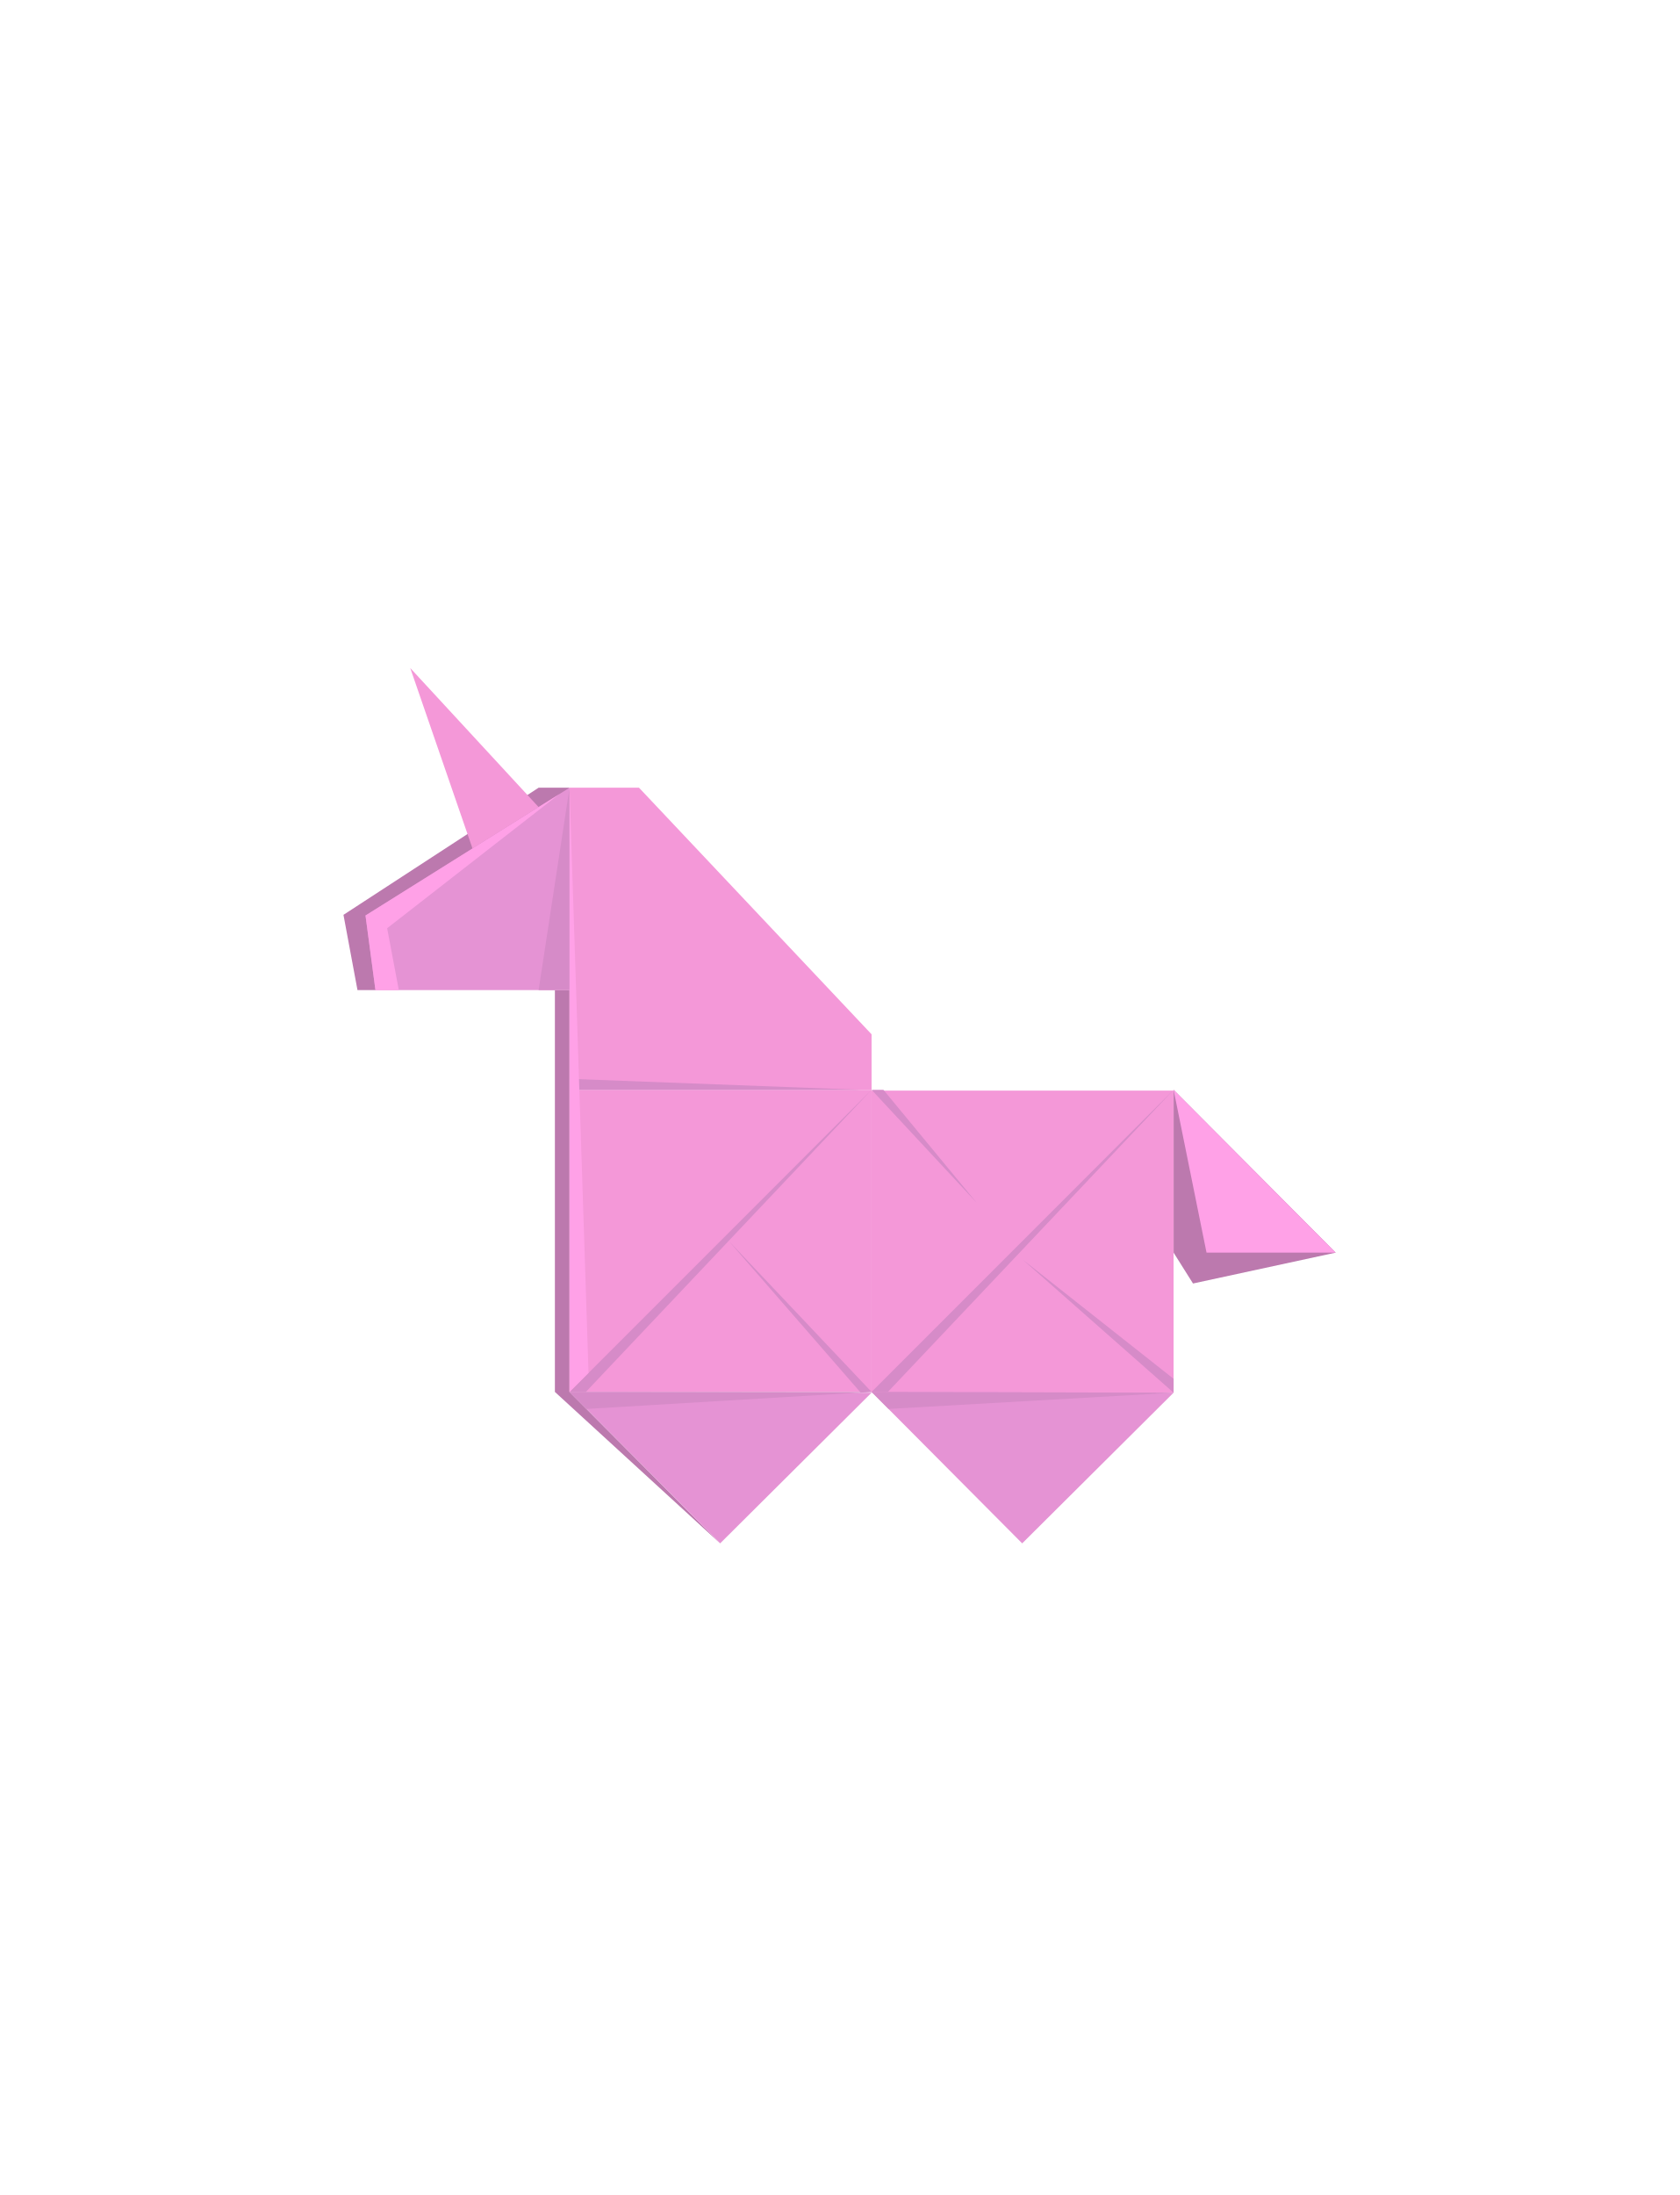
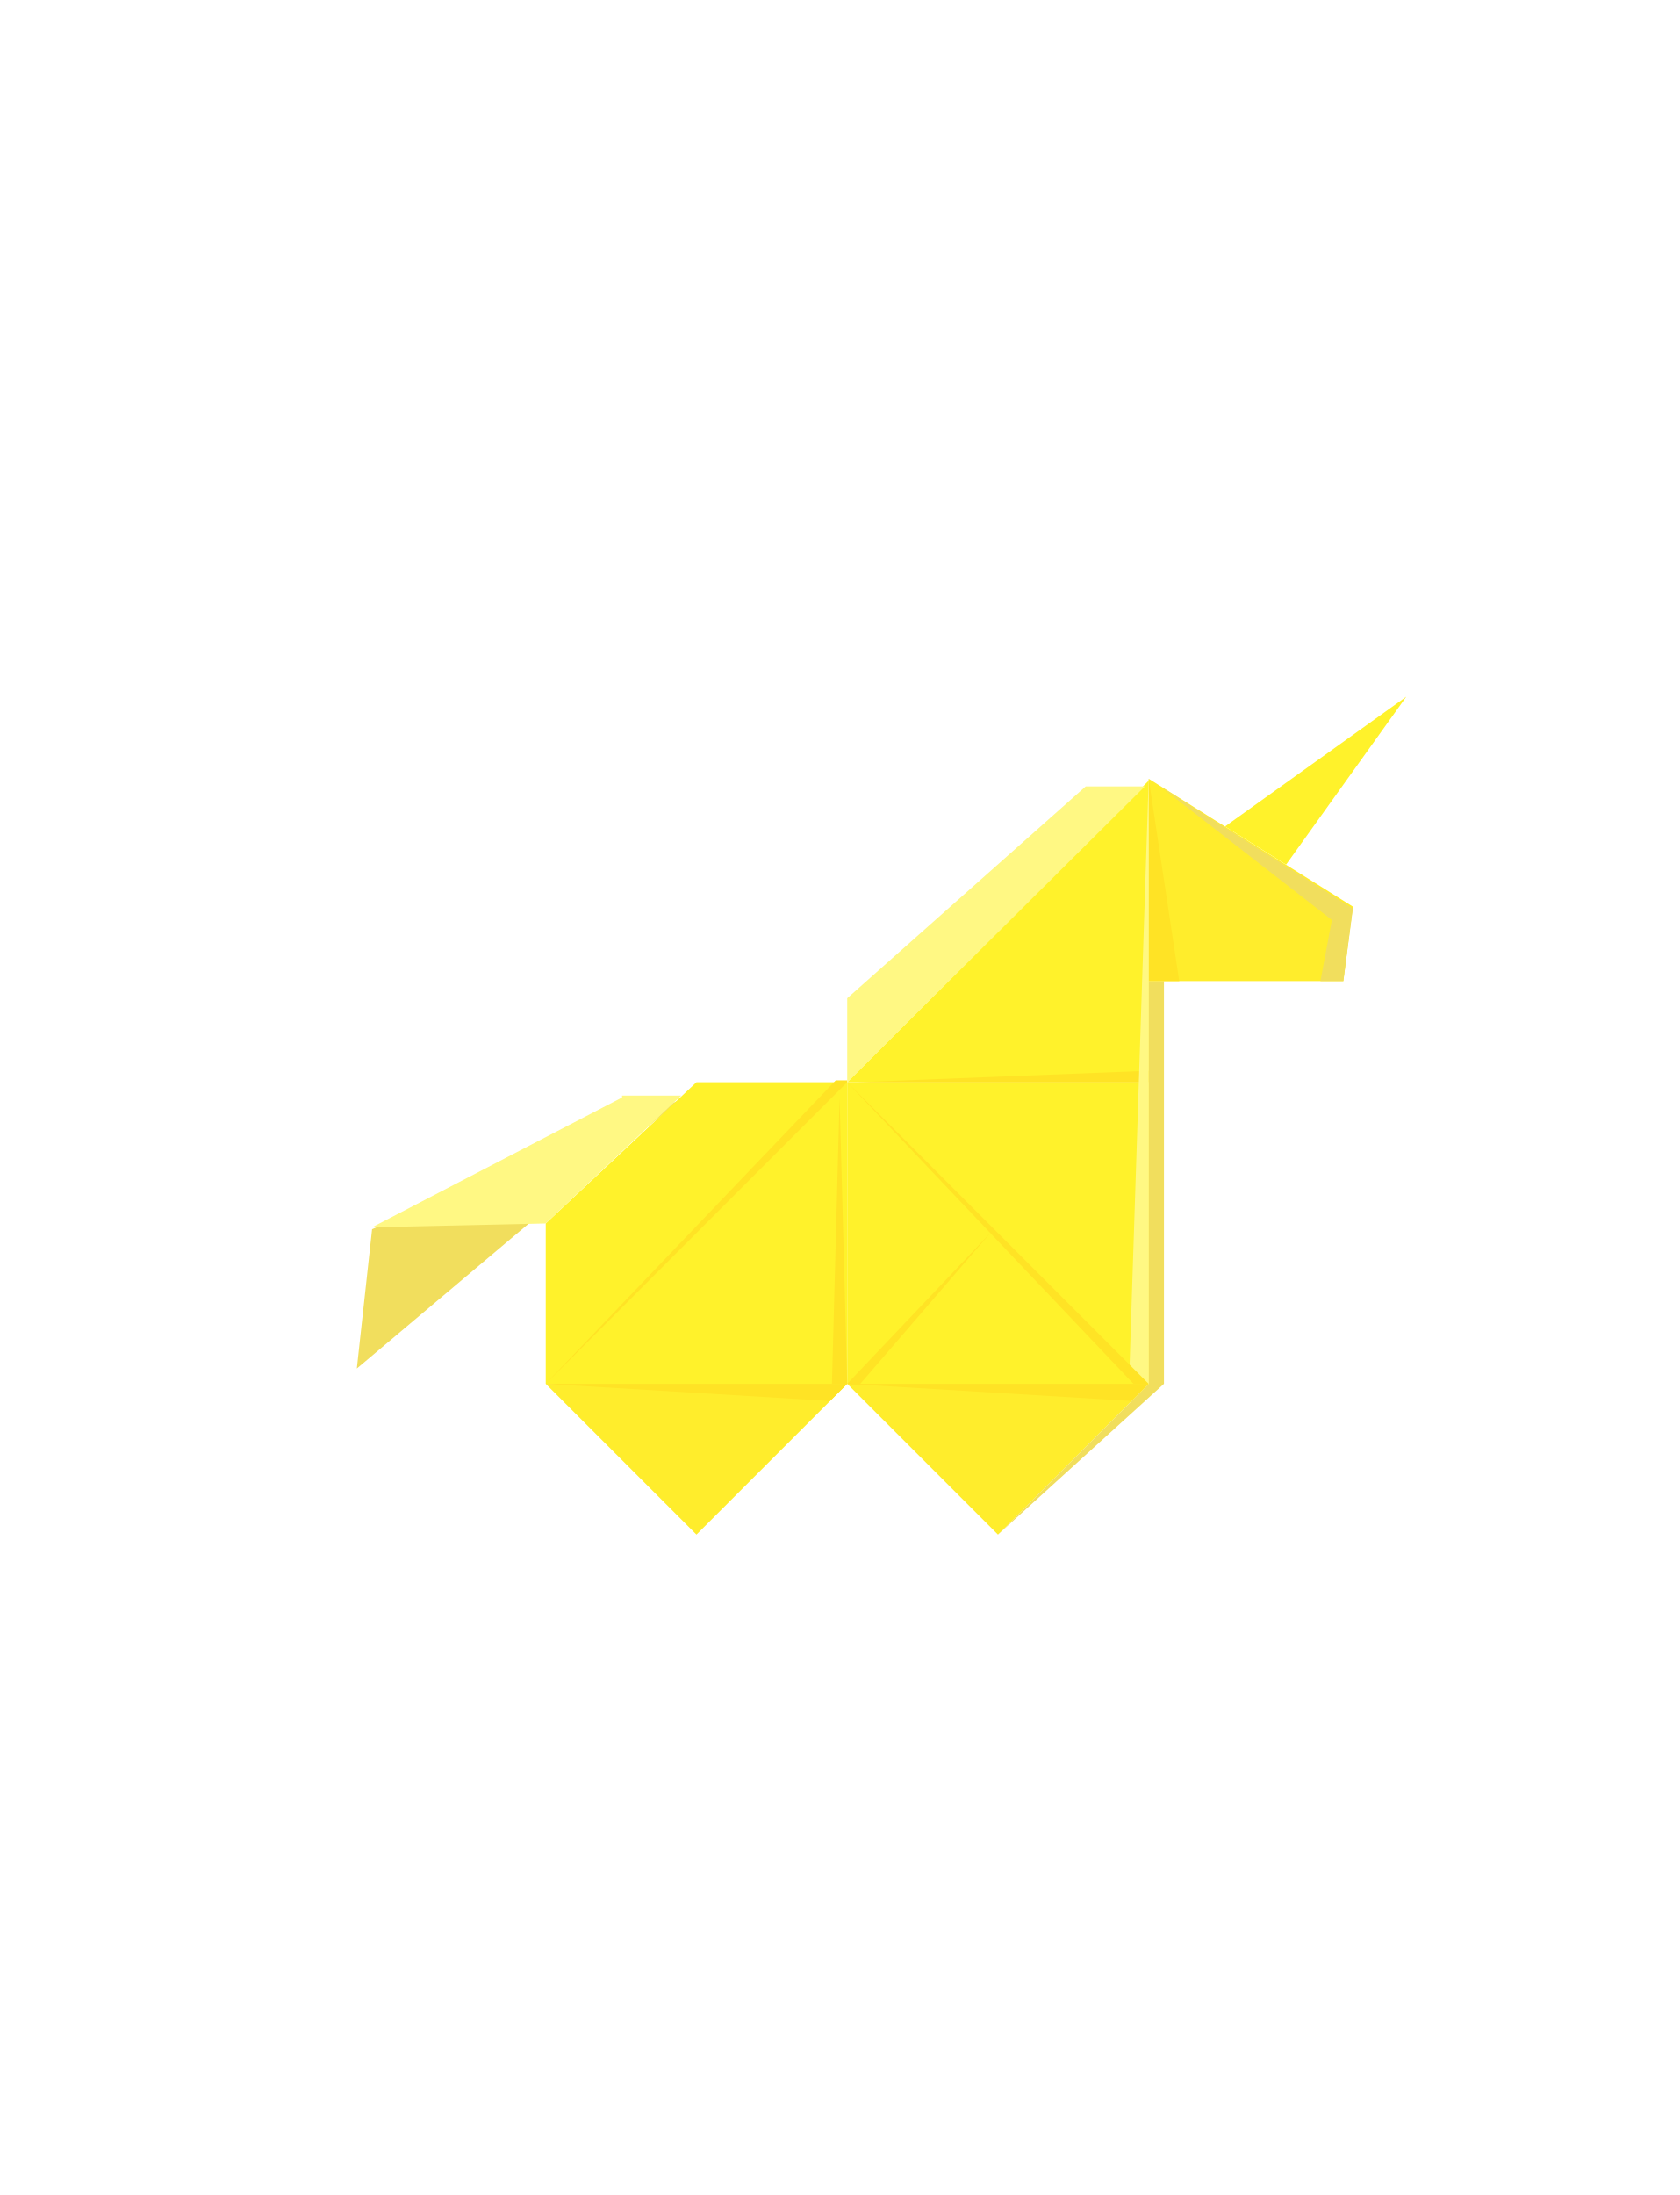
<svg xmlns="http://www.w3.org/2000/svg" width="88" height="115" viewBox="0 0 88 115" fill="none">
-   <path d="M29.08 51.874V72.925L37.741 80.861L29.848 72.925V51.874H29.08Z" fill="#BC79AE" />
-   <path d="M19.676 51.874H18.735L18 47.93L28.227 41.269H29.848L19.676 51.874Z" fill="#BC79AE" />
-   <path d="M61.505 65.628L62.522 67.245L70 65.628L61.505 57.097V65.628Z" fill="#BC79AE" />
-   <path d="M45.676 57.097H29.848V72.925H45.676V57.097Z" fill="#F498D8" />
-   <path d="M45.676 57.097H29.848V41.269H33.488L45.676 54.188V57.097Z" fill="#F498D8" />
-   <path d="M61.504 57.139H45.676V72.967H61.504V57.139Z" fill="#F498D8" />
-   <path d="M29.848 72.925L37.741 80.86L45.676 72.966L29.848 72.925Z" fill="#E593D4" />
-   <path d="M45.676 72.925L53.57 80.86L61.504 72.966L45.676 72.925Z" fill="#E593D4" />
-   <path d="M29.848 41.269L19.155 47.965L19.676 51.874H29.848V41.269Z" fill="#E593D4" />
-   <path d="M24.762 44.453L21.5 35L28.227 42.284L24.762 44.453Z" fill="#F498D8" />
-   <path d="M61.505 57.097L70 65.628H63.231L61.505 57.097Z" fill="#FFA1E7" />
-   <path d="M29.848 41.269L28.227 51.874H29.848V41.269Z" fill="#D68BC8" />
-   <path d="M29.848 57.097H45.108L29.848 56.522V57.097Z" fill="#D68BC8" />
-   <path d="M29.848 72.925L45.676 57.097L30.701 72.928L29.848 72.925Z" fill="#D68BC8" />
-   <path d="M45.676 72.925L38.188 65.012L45.108 72.965L45.676 72.925Z" fill="#D68BC8" />
-   <path d="M45.676 72.925L61.505 57.097L46.529 72.928L45.676 72.925Z" fill="#D68BC8" />
-   <path d="M61.504 72.966L53.59 65.987L61.505 72.239L61.504 72.966Z" fill="#D68BC8" />
-   <path d="M45.676 57.097L51.181 63.01L46.298 57.097H45.676Z" fill="#D68BC8" />
-   <path d="M29.848 72.925H45.676L30.735 73.817L29.848 72.925Z" fill="#D68BC8" />
-   <path d="M46.564 73.817L61.504 72.966L45.676 72.925L46.564 73.817Z" fill="#D68BC8" />
-   <path d="M29.848 72.926L30.843 71.93L29.848 41.269V72.926Z" fill="#FFA1E7" />
-   <path d="M19.676 51.874H20.901L20.289 48.632L29.304 41.609L19.155 47.965L19.676 51.874Z" fill="#FFA1E7" />
+   <path d="M61 51.4V72.5L52.3 80.4L60.2 72.5V51.4H61Z" fill="#F1DE5D" />
+   <path d="M27.6 64.2L18.7 71.7L19.5 64.4L35.7 57.6L27.6 64.2Z" fill="#F1DE5D" />
+   <path d="M44.4 56.7H60.2V72.5H44.4V56.7Z" fill="#FFF22B" />
+   <path d="M44.4 56.7H60.2V40.9L44.4 56.7Z" fill="#FFF22B" />
+   <path d="M36.5 56.7H44.4V72.5H28.6V64.1L36.5 56.7Z" fill="#FFF22B" />
+   <path d="M60.2 72.5L52.3 80.4L44.4 72.5H60.2Z" fill="#FFED2C" />
+   <path d="M44.4 72.5L36.5 80.4L28.6 72.5H44.4Z" fill="#FFED2C" />
+   <path d="M60.2 40.8L70.9 47.5L70.4 51.4H60.2V40.8Z" fill="#FFED2C" />
+   <path d="M67.4 45.3L73.7 36.5L64.2 43.3L67.4 45.3Z" fill="#FFF22B" />
+   <path d="M32.6 57.5L19.5 64.3L28.6 64.1L35.7 57.4H32.6V57.5Z" fill="#FFF883" />
+   <path d="M60.2 40.8L61.8 51.4H60.2V40.8Z" fill="#FFE325" />
+   <path d="M60.2 56.7H44.9L60.2 56.1V56.7Z" fill="#FFE325" />
+   <path d="M60.2 72.5L44.4 56.7L59.4 72.5H60.2Z" fill="#FFE325" />
+   <path d="M44.4 72.5L51.9 64.6L45 72.6L44.4 72.5Z" fill="#FFE325" />
+   <path d="M44.4 72.5L44 57.5L43.6 72.5H44.4Z" fill="#FFE325" />
+   <path d="M44.4 56.7L28.6 72.5L43.8 56.6H44.4V56.7Z" fill="#FFE325" />
+   <path d="M60.2 72.5H44.4L59.3 73.4L60.2 72.5Z" fill="#FFE325" />
+   <path d="M43.5 73.4L28.6 72.5H44.4L43.5 73.4Z" fill="#FFE325" />
+   <path d="M60.2 72.5L59.2 71.5L60.2 40.8V72.5Z" fill="#FFF883" />
+   <path d="M70.4 51.4H69.2L69.8 48.2L60.8 41.2L70.9 47.6L70.4 51.4Z" fill="#F1DE5D" />
+   <path d="M56.9 41.2L44.4 52.3V56.7L60 41.2H56.9Z" fill="#FFF883" />
</svg>
